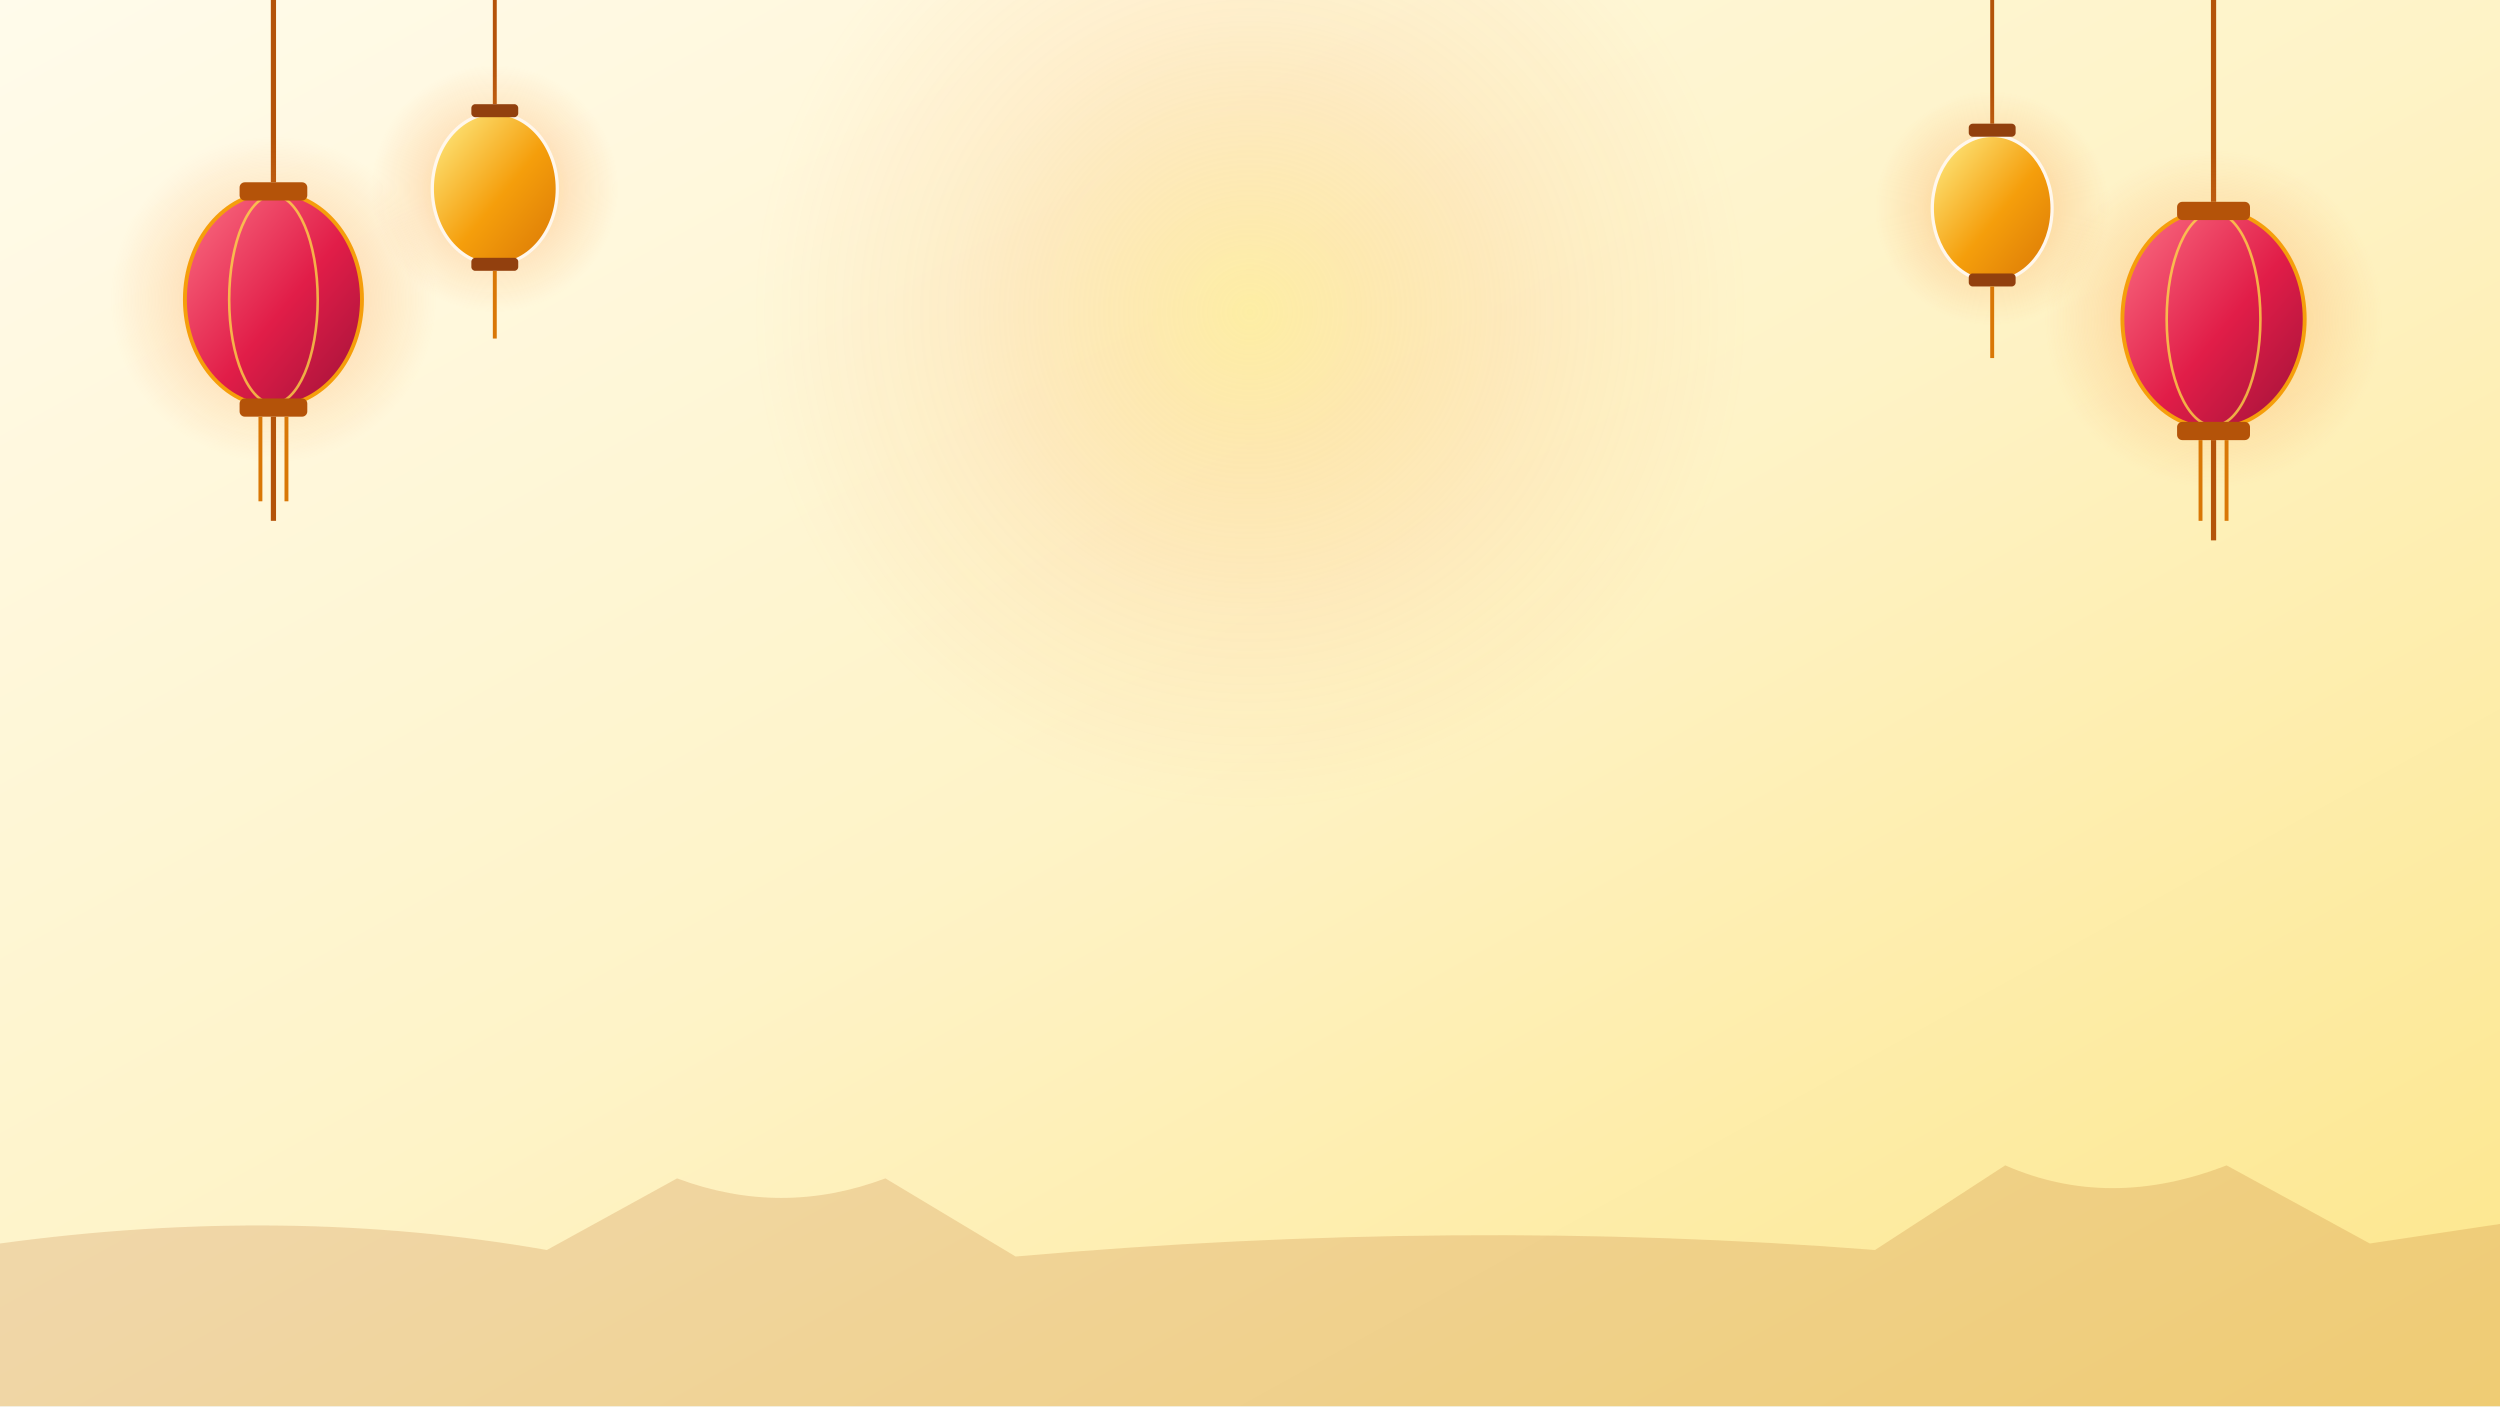
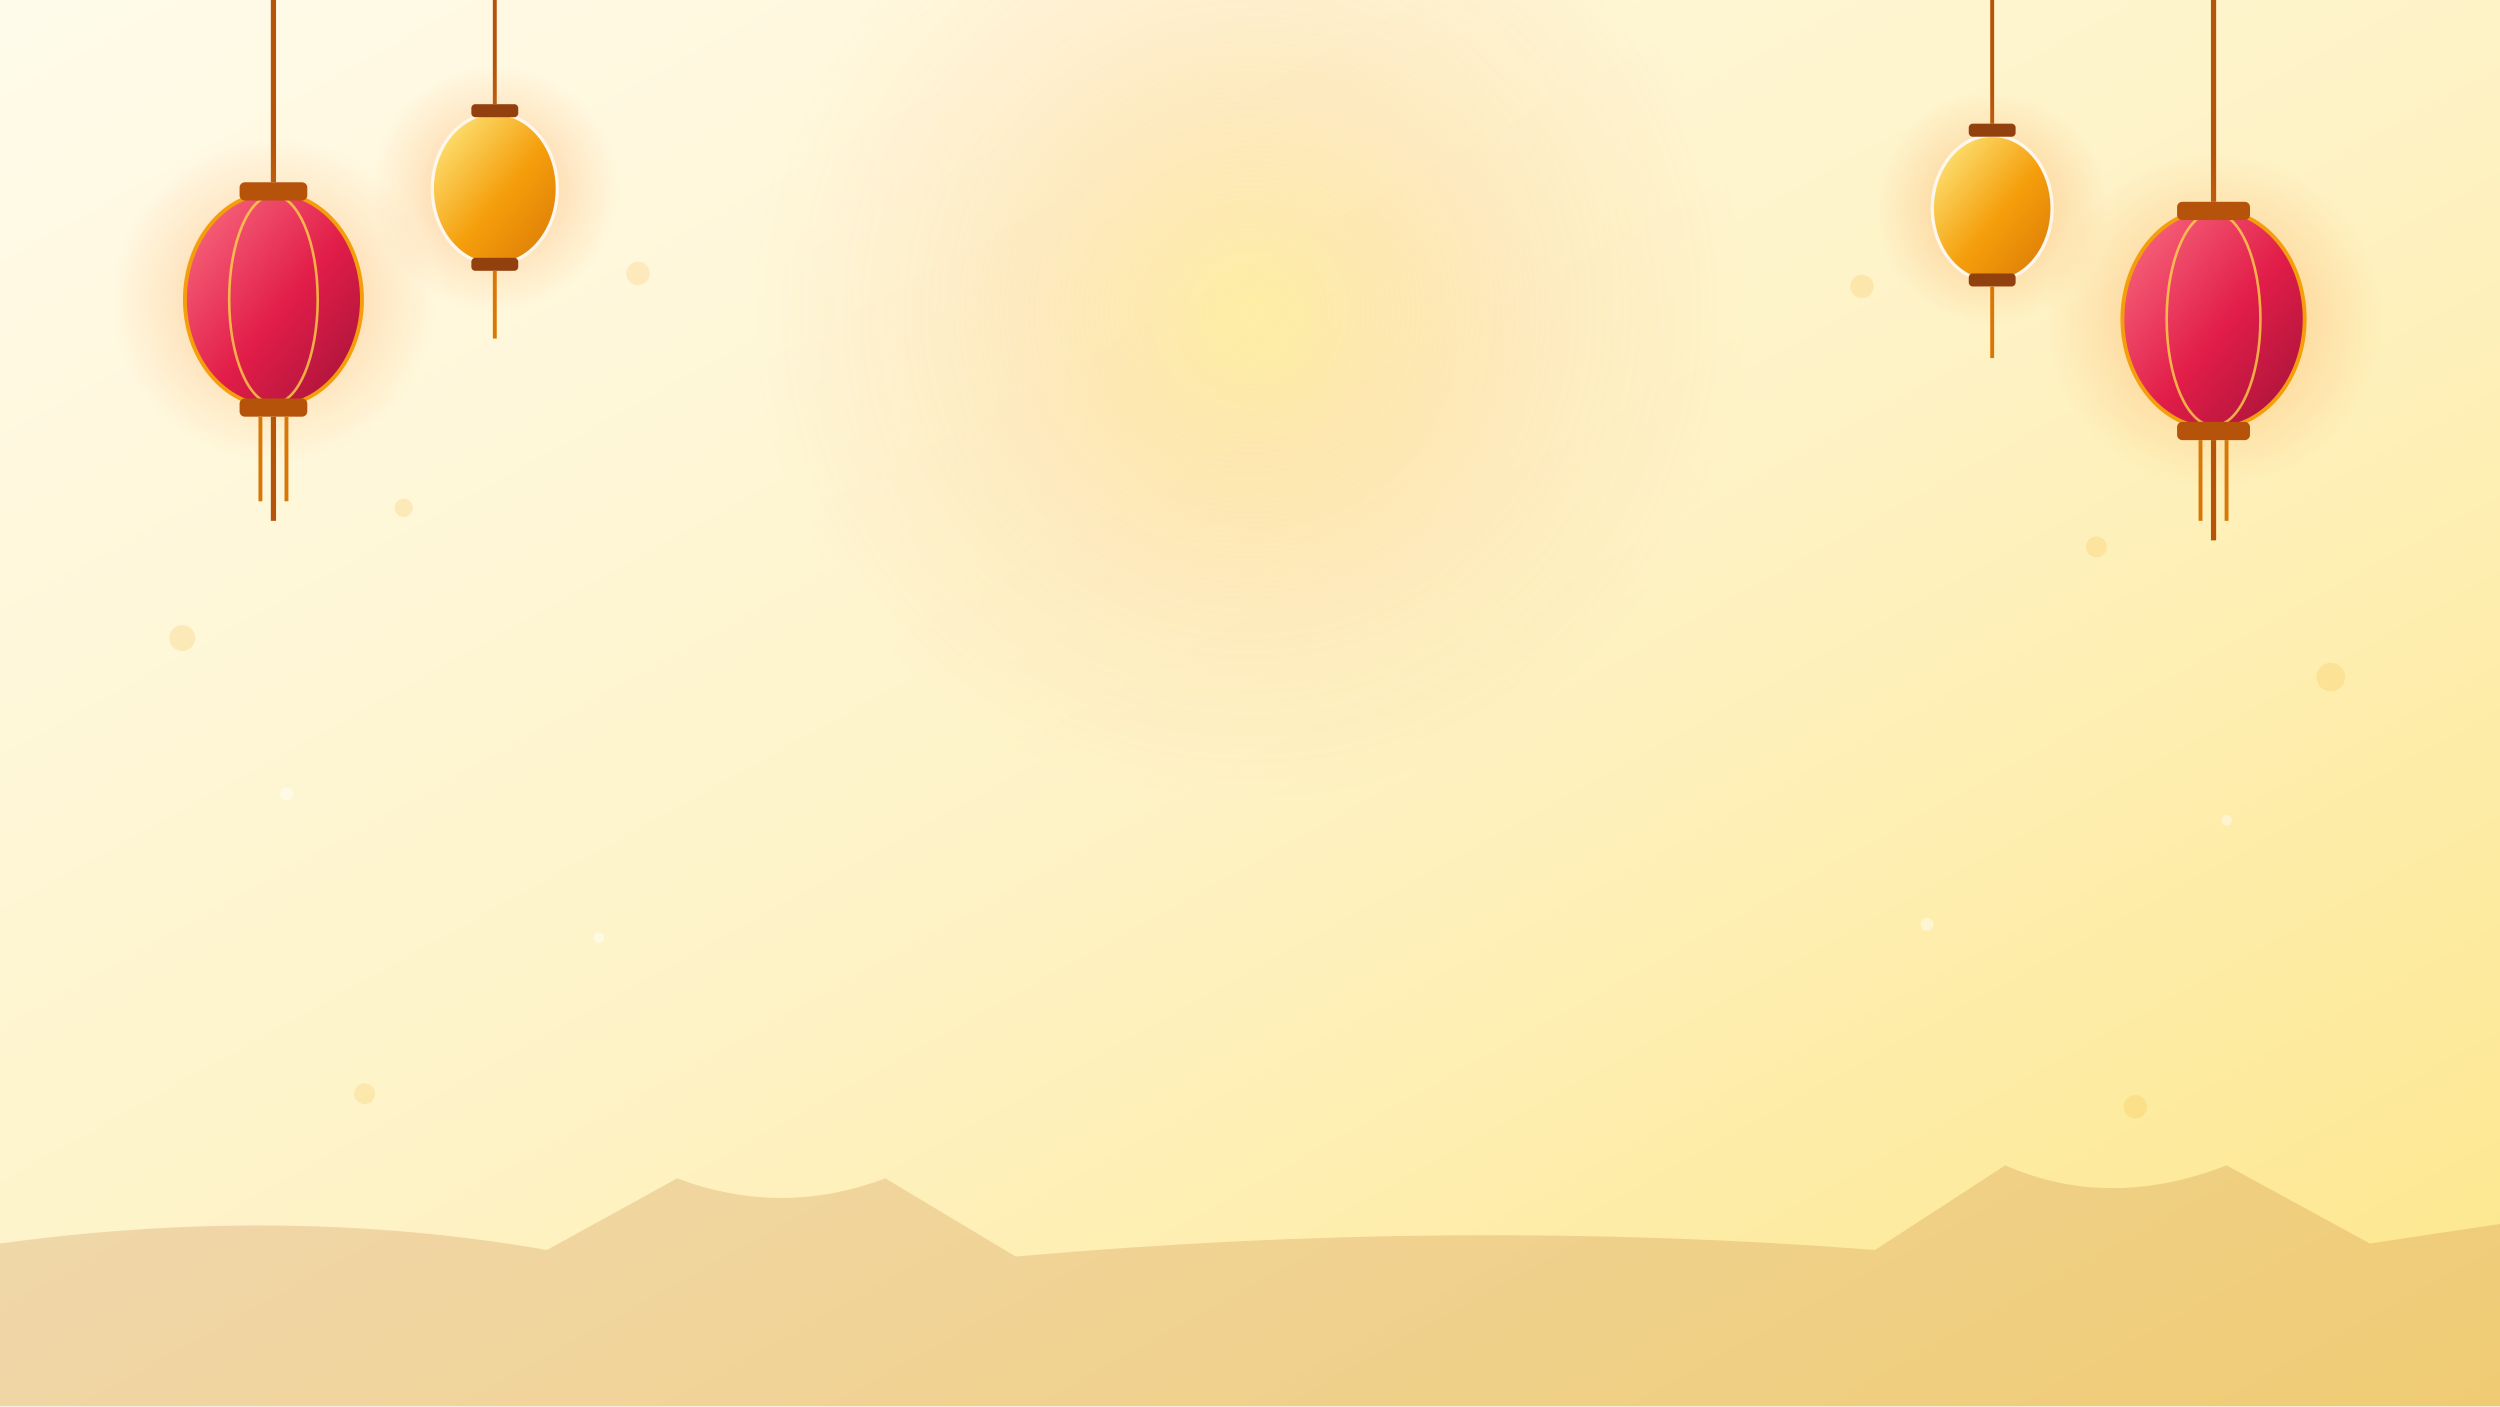
<svg xmlns="http://www.w3.org/2000/svg" viewBox="0 0 1920 1080" preserveAspectRatio="xMidYMid slice">
  <defs>
    <linearGradient id="hoiAnDay" x1="0%" y1="0%" x2="100%" y2="100%">
      <stop offset="0%" stop-color="#fffbeb" />
      <stop offset="50%" stop-color="#fef3c7" />
      <stop offset="100%" stop-color="#fde68a" />
    </linearGradient>
    <radialGradient id="lanternGlowDay" cx="50%" cy="50%" r="50%">
      <stop offset="0%" stop-color="#fde047" stop-opacity="0.65" />
      <stop offset="60%" stop-color="#fb923c" stop-opacity="0.18" />
      <stop offset="100%" stop-color="#fb923c" stop-opacity="0" />
    </radialGradient>
    <linearGradient id="silkRed" x1="0%" y1="0%" x2="100%" y2="100%">
      <stop offset="0%" stop-color="#fb7185" />
      <stop offset="55%" stop-color="#e11d48" />
      <stop offset="100%" stop-color="#9f1239" />
    </linearGradient>
    <linearGradient id="silkGold" x1="0%" y1="0%" x2="100%" y2="100%">
      <stop offset="0%" stop-color="#fef08a" />
      <stop offset="55%" stop-color="#f59e0b" />
      <stop offset="100%" stop-color="#d97706" />
    </linearGradient>
  </defs>
  <rect width="1920" height="1080" fill="url(#hoiAnDay)" />
  <circle cx="960" cy="240" r="380" fill="url(#lanternGlowDay)" opacity="0.5" />
+   <g fill="#f59e0b" opacity="0.16">
+     <circle cx="140" cy="490" r="10" />
+     <circle cx="310" cy="390" r="7" />
+     <circle cx="490" cy="210" r="9" />
+     <circle cx="1430" cy="220" r="9" />
+     <circle cx="1610" cy="420" r="8" />
+     <circle cx="1790" cy="520" r="11" />
+     <circle cx="280" cy="840" r="8" />
+     <circle cx="1640" cy="850" r="9" />
+   </g>
+   <g fill="#ffffff" opacity="0.45">
+     <circle cx="220" cy="610" r="5" />
+     <circle cx="460" cy="720" r="4" />
+     <circle cx="1480" cy="710" r="5" />
+     <circle cx="1710" cy="630" r="4" />
+   </g>
  <path d="M0,1080 L0,955 Q220,925 420,960 L520,905 Q600,935 680,905 L780,965 Q1120,935 1440,960 L1540,895 Q1620,930 1710,895 L1820,955 L1920,940 L1920,1080 Z" fill="#b45309" opacity="0.18" />
  <g transform="translate(210,0)">
    <line x1="0" y1="0" x2="0" y2="140" stroke="#b45309" stroke-width="4" />
    <circle cx="0" cy="230" r="125" fill="url(#lanternGlowDay)" />
    <ellipse cx="0" cy="230" rx="68" ry="82" fill="url(#silkRed)" stroke="#f59e0b" stroke-width="3" />
    <ellipse cx="0" cy="230" rx="34" ry="80" fill="none" stroke="#fde047" stroke-width="2" opacity="0.75" />
    <rect x="-26" y="140" width="52" height="14" rx="4" fill="#b45309" />
    <rect x="-26" y="306" width="52" height="14" rx="4" fill="#b45309" />
    <line x1="-10" y1="320" x2="-10" y2="385" stroke="#d97706" stroke-width="3" />
    <line x1="0" y1="320" x2="0" y2="400" stroke="#b45309" stroke-width="4" />
    <line x1="10" y1="320" x2="10" y2="385" stroke="#d97706" stroke-width="3" />
  </g>
  <g transform="translate(380,0)">
    <line x1="0" y1="0" x2="0" y2="80" stroke="#b45309" stroke-width="3" />
    <circle cx="0" cy="145" r="95" fill="url(#lanternGlowDay)" />
    <ellipse cx="0" cy="145" rx="48" ry="58" fill="url(#silkGold)" stroke="#fff7ed" stroke-width="2.5" />
    <rect x="-18" y="80" width="36" height="10" rx="3" fill="#92400e" />
    <rect x="-18" y="198" width="36" height="10" rx="3" fill="#92400e" />
    <line x1="0" y1="208" x2="0" y2="260" stroke="#d97706" stroke-width="3" />
  </g>
  <g transform="translate(1700,0)">
    <line x1="0" y1="0" x2="0" y2="155" stroke="#b45309" stroke-width="4" />
    <circle cx="0" cy="245" r="130" fill="url(#lanternGlowDay)" />
    <ellipse cx="0" cy="245" rx="70" ry="84" fill="url(#silkRed)" stroke="#f59e0b" stroke-width="3" />
    <ellipse cx="0" cy="245" rx="36" ry="82" fill="none" stroke="#fde047" stroke-width="2" opacity="0.75" />
    <rect x="-28" y="155" width="56" height="14" rx="4" fill="#b45309" />
    <rect x="-28" y="324" width="56" height="14" rx="4" fill="#b45309" />
    <line x1="-10" y1="338" x2="-10" y2="400" stroke="#d97706" stroke-width="3" />
    <line x1="0" y1="338" x2="0" y2="415" stroke="#b45309" stroke-width="4" />
    <line x1="10" y1="338" x2="10" y2="400" stroke="#d97706" stroke-width="3" />
  </g>
  <g transform="translate(1530,0)">
    <line x1="0" y1="0" x2="0" y2="95" stroke="#b45309" stroke-width="3" />
    <circle cx="0" cy="160" r="90" fill="url(#lanternGlowDay)" />
    <ellipse cx="0" cy="160" rx="46" ry="56" fill="url(#silkGold)" stroke="#fff7ed" stroke-width="2.5" />
    <rect x="-18" y="95" width="36" height="10" rx="3" fill="#92400e" />
    <rect x="-18" y="210" width="36" height="10" rx="3" fill="#92400e" />
    <line x1="0" y1="220" x2="0" y2="275" stroke="#d97706" stroke-width="3" />
  </g>
</svg>
